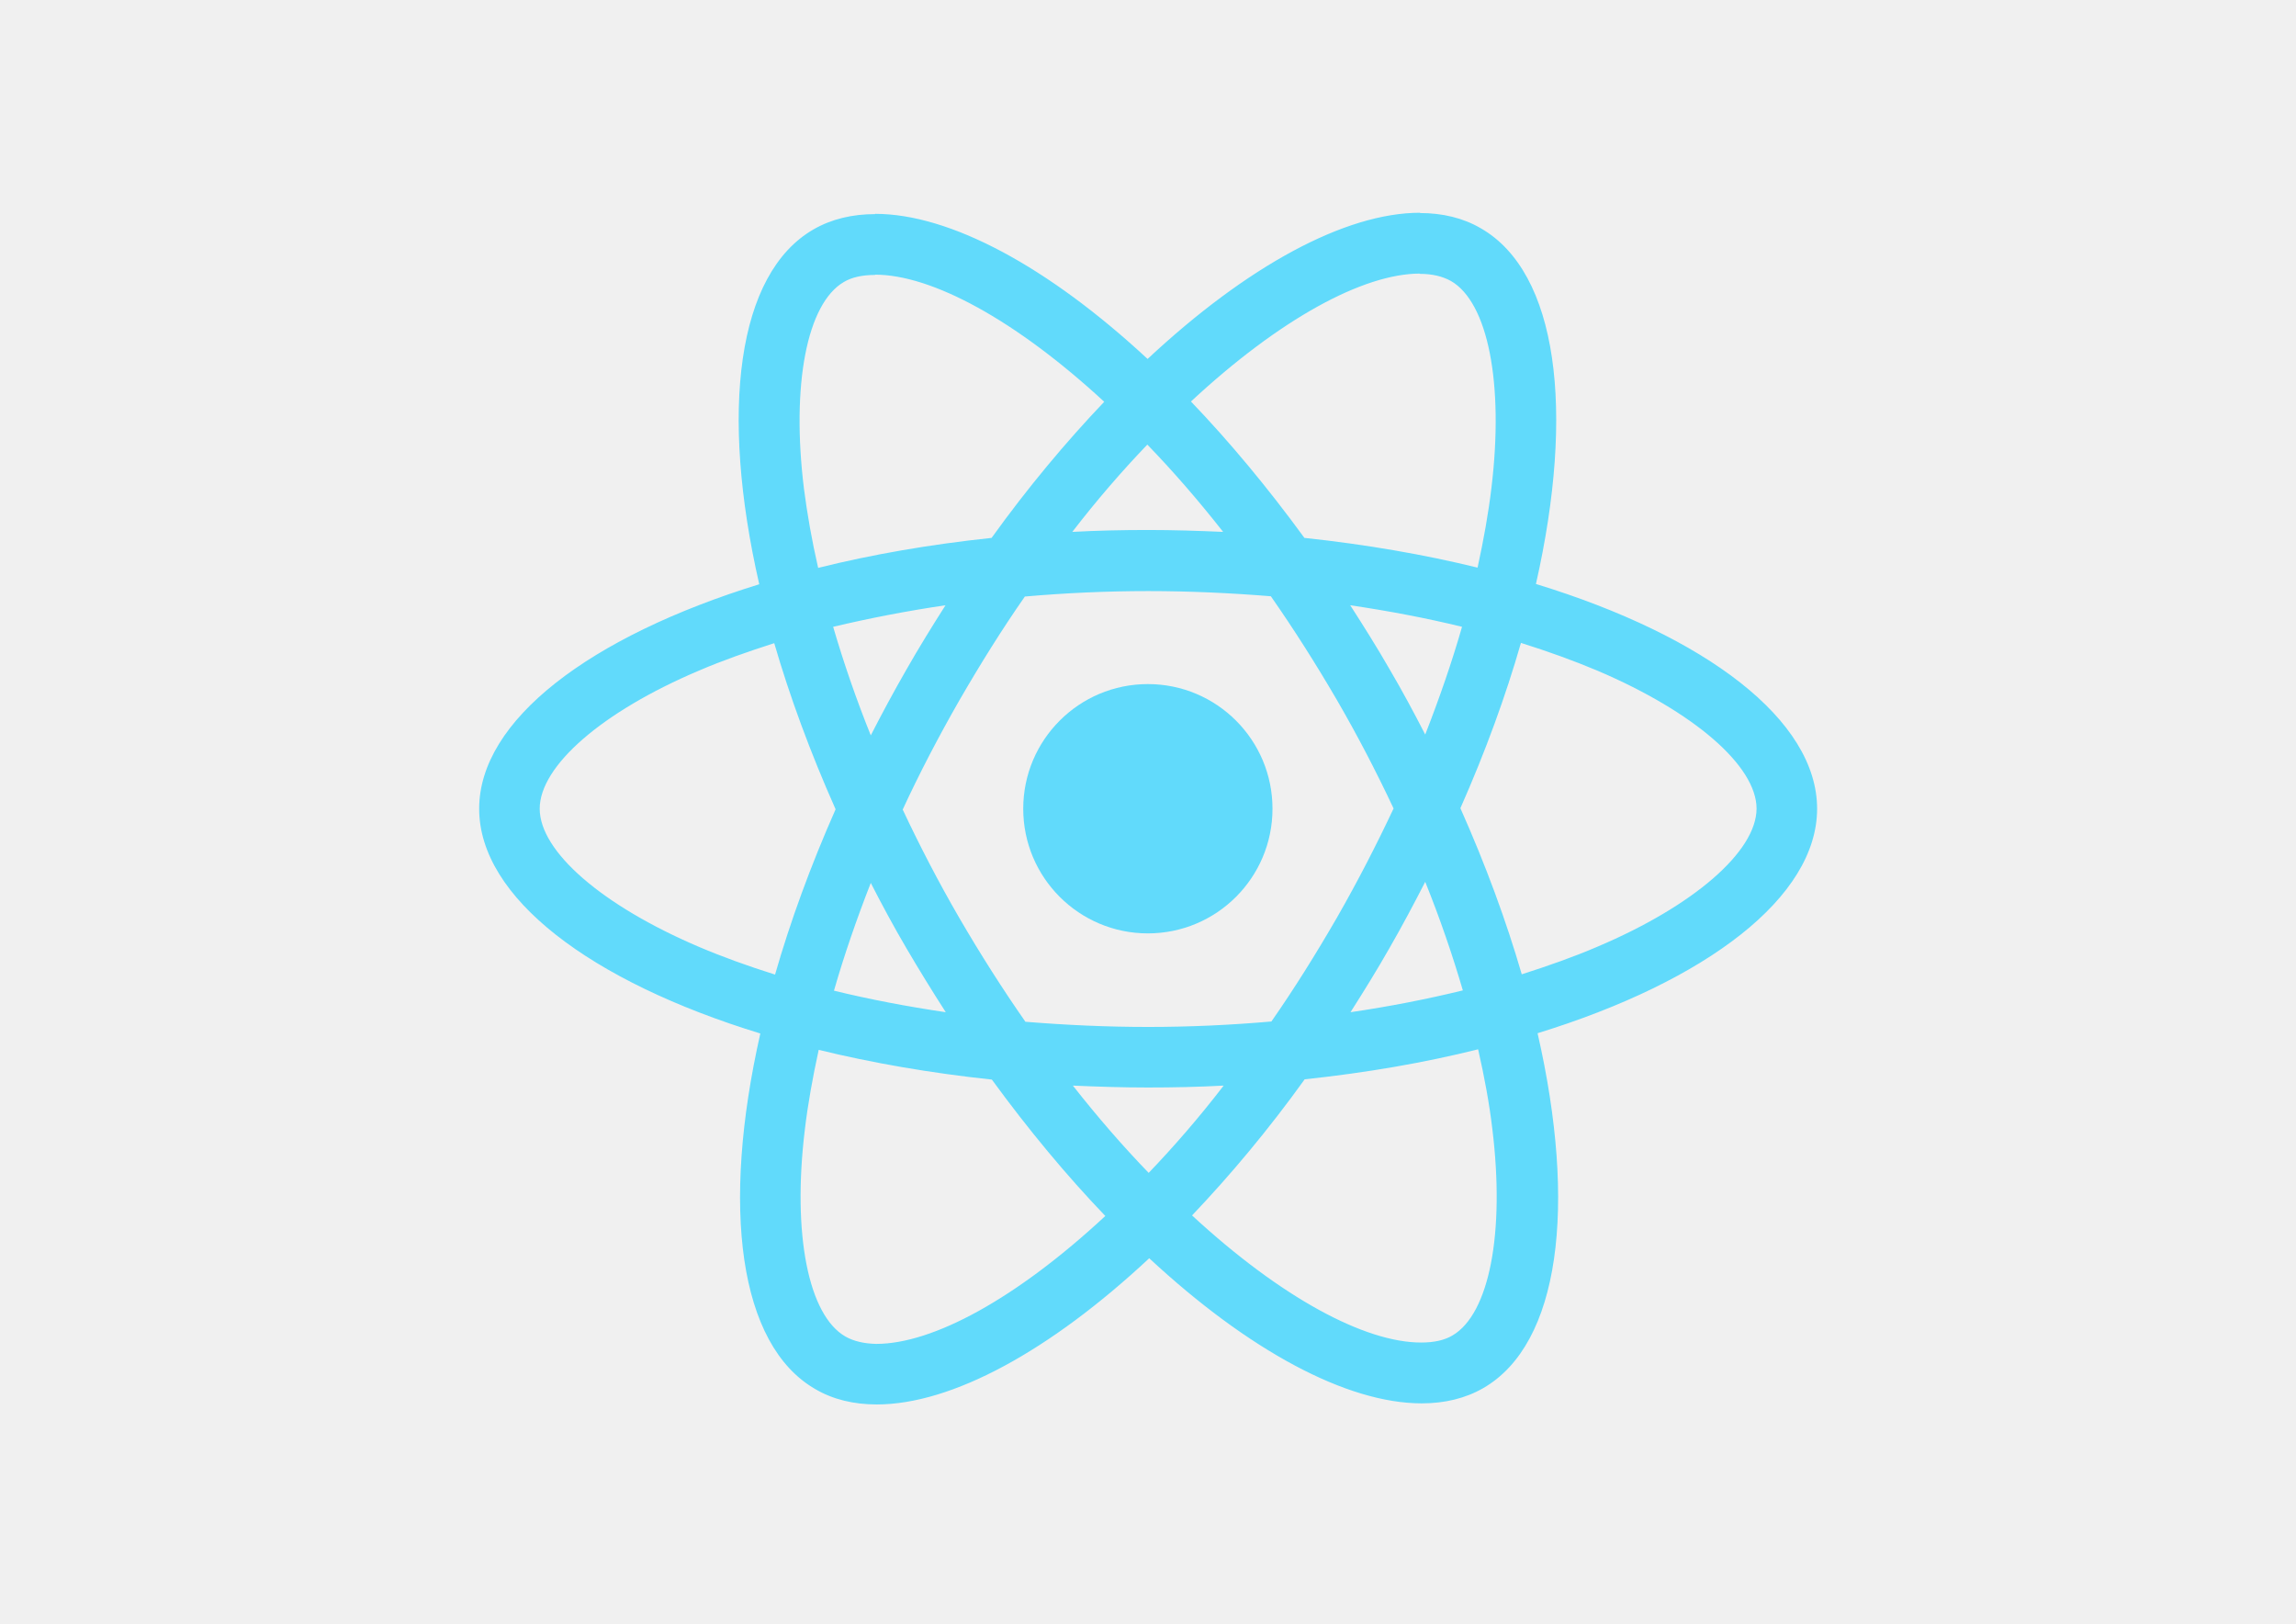
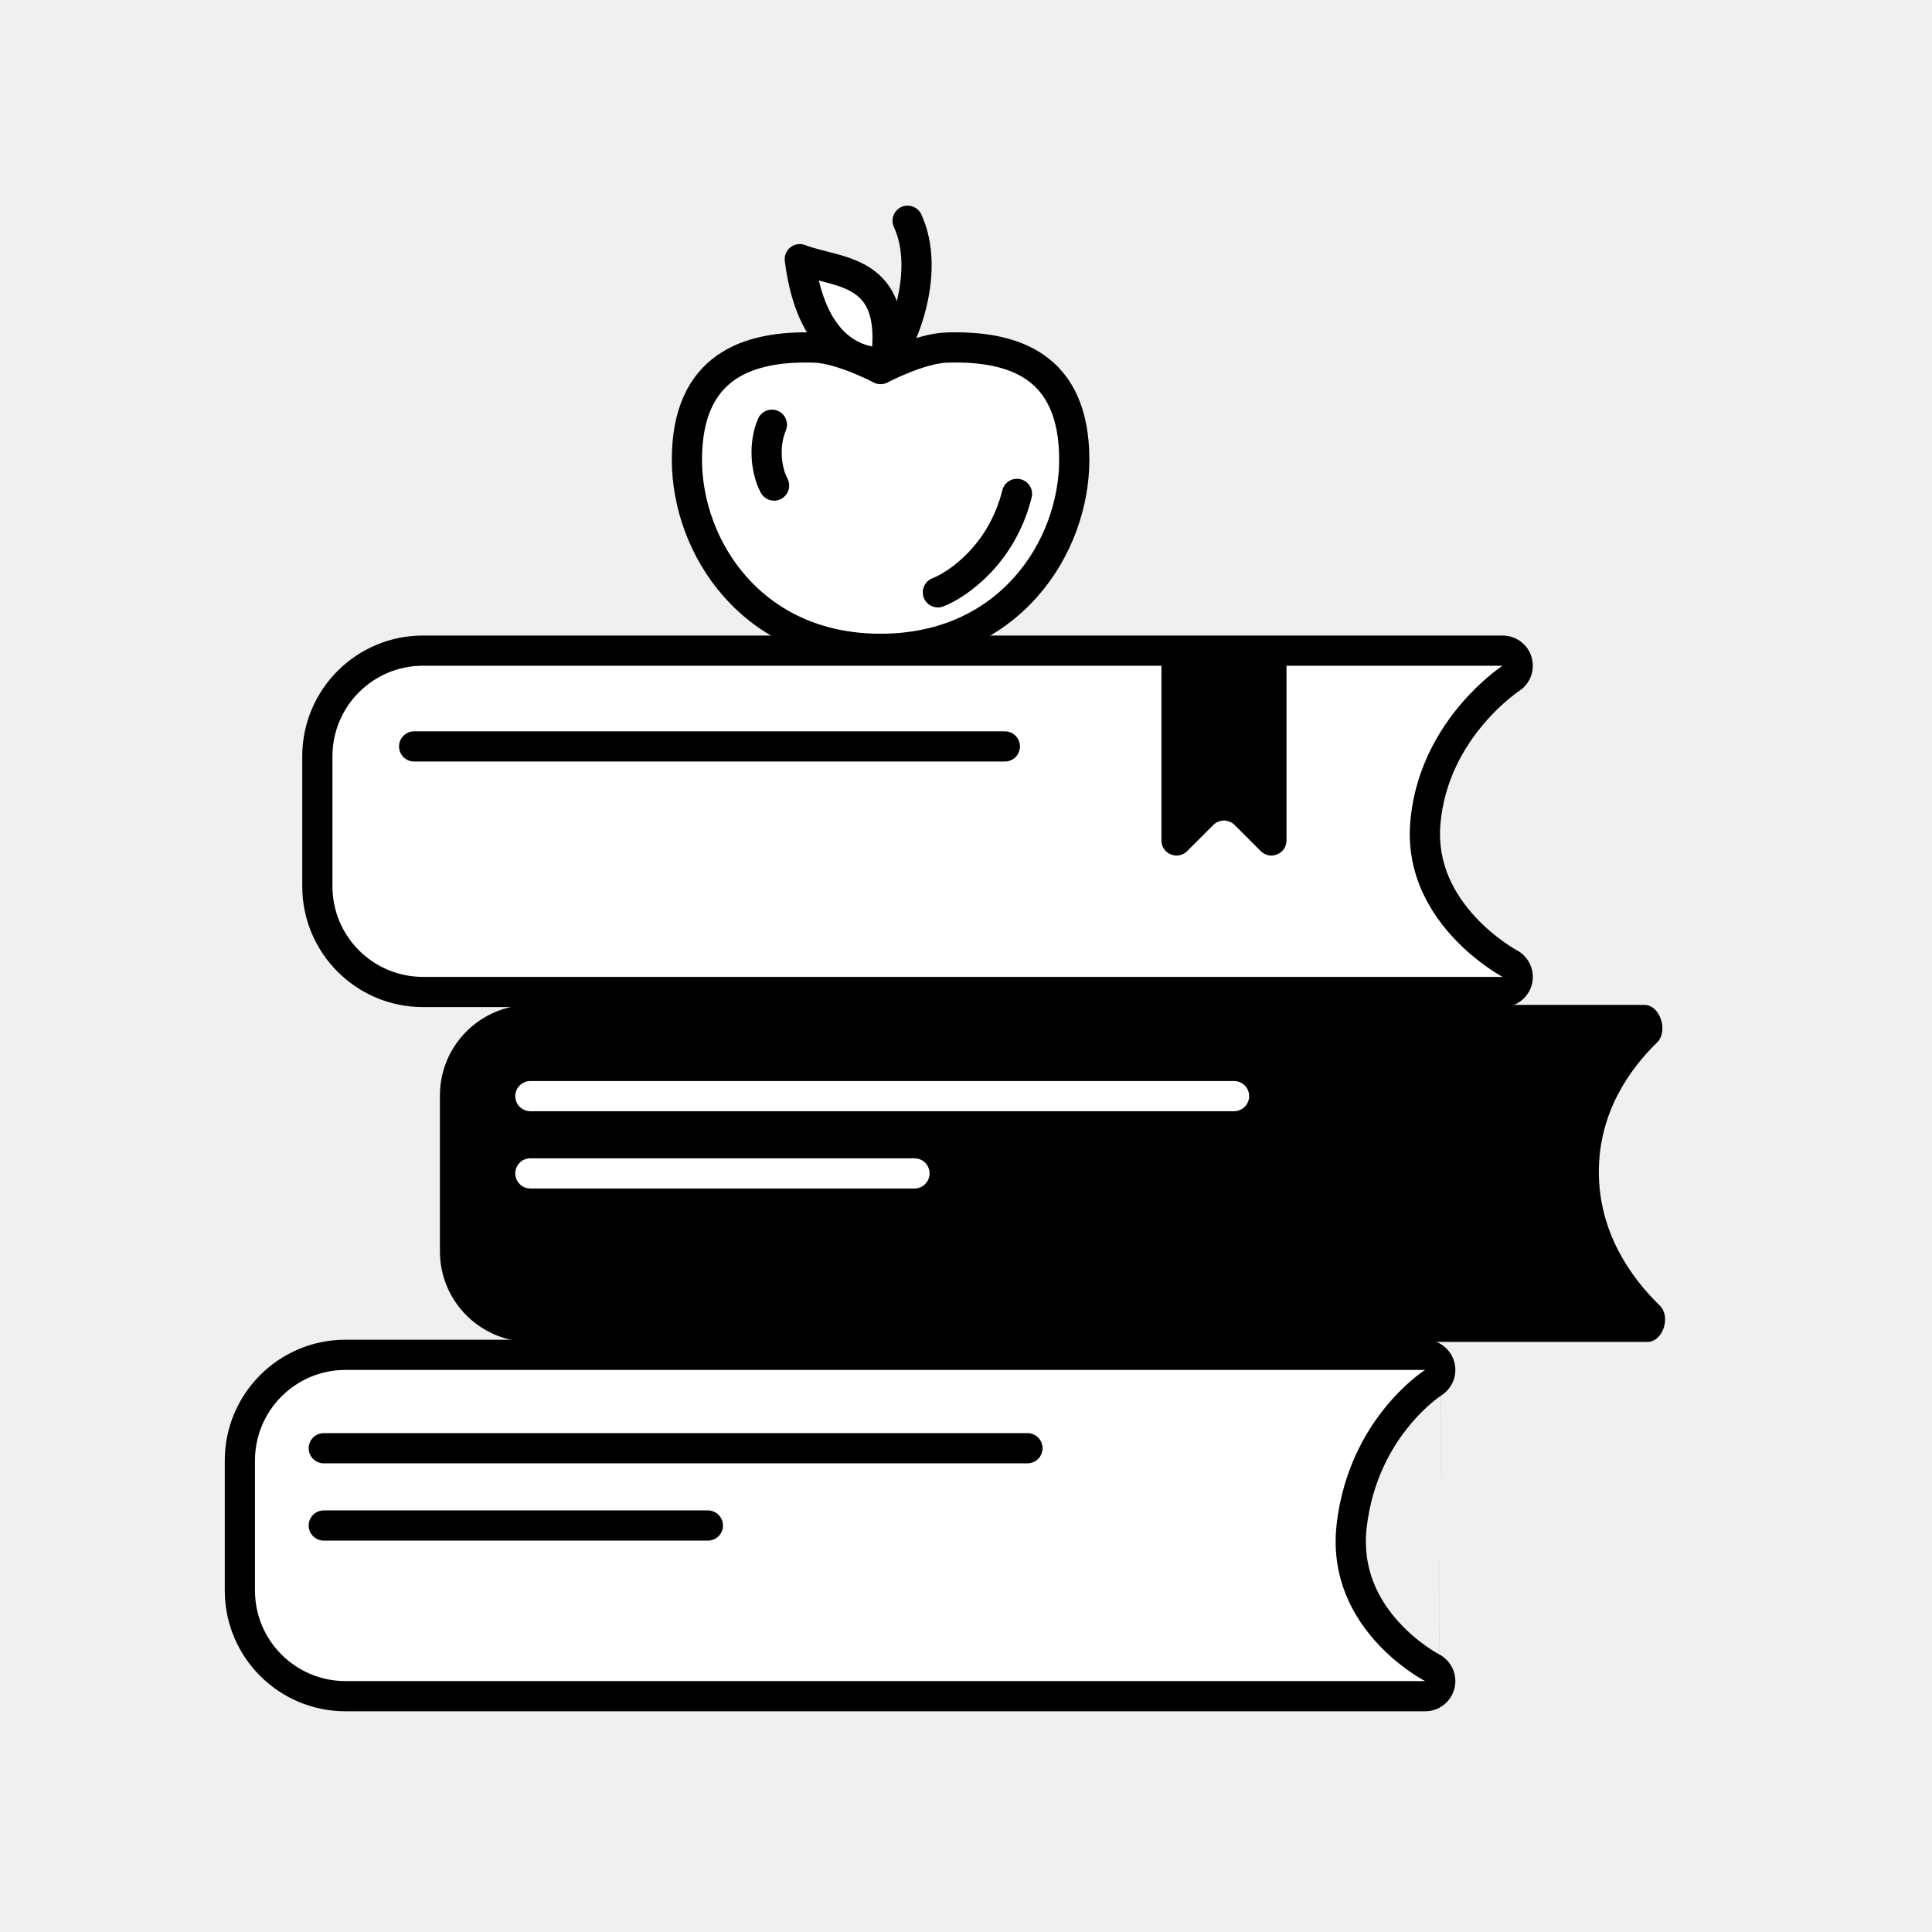
- <svg xmlns="http://www.w3.org/2000/svg" viewBox="0 0 841.9 595.3">
-   <g fill="#61DAFB">
-     <path d="M666.3 296.5c0-32.5-40.7-63.3-103.1-82.4 14.4-63.6 8-114.2-20.2-130.4-6.5-3.8-14.1-5.6-22.4-5.6v22.3c4.6 0 8.3.9 11.4 2.6 13.6 7.8 19.5 37.5 14.9 75.7-1.1 9.4-2.9 19.3-5.1 29.4-19.6-4.8-41-8.5-63.5-10.9-13.5-18.5-27.5-35.3-41.6-50 32.6-30.3 63.2-46.9 84-46.9V78c-27.5 0-63.5 19.6-99.9 53.6-36.4-33.8-72.4-53.2-99.9-53.2v22.3c20.7 0 51.4 16.5 84 46.6-14 14.7-28 31.4-41.3 49.9-22.6 2.4-44 6.1-63.6 11-2.3-10-4-19.7-5.2-29-4.7-38.2 1.1-67.9 14.6-75.8 3-1.8 6.9-2.6 11.5-2.6V78.5c-8.4 0-16 1.8-22.6 5.6-28.1 16.2-34.4 66.7-19.9 130.1-62.2 19.2-102.7 49.9-102.7 82.3 0 32.5 40.7 63.3 103.1 82.4-14.4 63.6-8 114.2 20.2 130.4 6.5 3.8 14.1 5.6 22.5 5.6 27.5 0 63.5-19.6 99.9-53.6 36.4 33.8 72.4 53.2 99.9 53.2 8.4 0 16-1.8 22.6-5.6 28.1-16.2 34.4-66.7 19.9-130.1 62-19.1 102.5-49.9 102.5-82.3zm-130.2-66.7c-3.7 12.9-8.3 26.2-13.5 39.5-4.1-8-8.4-16-13.1-24-4.6-8-9.5-15.8-14.4-23.4 14.2 2.1 27.9 4.7 41 7.9zm-45.8 106.5c-7.8 13.5-15.8 26.3-24.1 38.2-14.9 1.3-30 2-45.2 2-15.1 0-30.2-.7-45-1.9-8.3-11.9-16.4-24.6-24.2-38-7.6-13.1-14.5-26.4-20.8-39.8 6.2-13.4 13.2-26.8 20.7-39.9 7.8-13.5 15.8-26.3 24.1-38.2 14.9-1.3 30-2 45.2-2 15.1 0 30.2.7 45 1.9 8.3 11.9 16.4 24.6 24.2 38 7.6 13.1 14.5 26.4 20.8 39.8-6.3 13.4-13.2 26.8-20.7 39.9zm32.3-13c5.4 13.4 10 26.8 13.8 39.8-13.1 3.2-26.9 5.9-41.2 8 4.9-7.7 9.8-15.6 14.4-23.7 4.6-8 8.9-16.1 13-24.1zM421.2 430c-9.3-9.6-18.6-20.3-27.8-32 9 .4 18.2.7 27.5.7 9.4 0 18.7-.2 27.8-.7-9 11.7-18.3 22.4-27.5 32zm-74.4-58.9c-14.2-2.1-27.9-4.7-41-7.9 3.7-12.9 8.3-26.2 13.5-39.5 4.1 8 8.4 16 13.1 24 4.7 8 9.5 15.8 14.4 23.4zM420.7 163c9.3 9.6 18.6 20.3 27.8 32-9-.4-18.2-.7-27.5-.7-9.4 0-18.7.2-27.8.7 9-11.7 18.3-22.4 27.5-32zm-74 58.9c-4.9 7.7-9.8 15.6-14.4 23.7-4.6 8-8.9 16-13 24-5.4-13.4-10-26.8-13.8-39.8 13.1-3.1 26.9-5.8 41.2-7.9zm-90.5 125.2c-35.4-15.1-58.3-34.9-58.3-50.6 0-15.7 22.9-35.6 58.3-50.6 8.6-3.7 18-7 27.7-10.1 5.7 19.6 13.2 40 22.5 60.9-9.2 20.8-16.6 41.1-22.2 60.6-9.9-3.1-19.3-6.5-28-10.2zM310 490c-13.6-7.8-19.5-37.5-14.9-75.7 1.1-9.4 2.9-19.3 5.1-29.4 19.6 4.8 41 8.5 63.5 10.9 13.5 18.5 27.5 35.3 41.6 50-32.6 30.3-63.2 46.9-84 46.9-4.5-.1-8.3-1-11.3-2.7zm237.2-76.2c4.7 38.2-1.1 67.9-14.6 75.8-3 1.8-6.9 2.6-11.5 2.6-20.7 0-51.4-16.5-84-46.6 14-14.7 28-31.4 41.3-49.9 22.6-2.4 44-6.1 63.6-11 2.3 10.1 4.1 19.8 5.2 29.1zm38.5-66.7c-8.6 3.7-18 7-27.7 10.1-5.7-19.6-13.2-40-22.5-60.9 9.2-20.8 16.6-41.1 22.2-60.6 9.9 3.1 19.3 6.5 28.1 10.2 35.4 15.1 58.3 34.9 58.3 50.6-.1 15.7-23 35.6-58.4 50.6zM320.8 78.4z" />
-     <circle cx="420.9" cy="296.5" r="45.7" />
-     <path d="M520.5 78.1z" />
-   </g>
+ <svg xmlns="http://www.w3.org/2000/svg" width="128" height="128" viewBox="0 0 128 128" fill="none">
+   <path d="M29.146 72.578C29.146 69.264 31.832 66.578 35.146 66.578H108.946C109.997 66.578 110.54 68.33 109.788 69.064C107.907 70.899 105.928 73.754 105.928 77.638C105.928 81.648 108.037 84.621 109.969 86.503C110.713 87.228 110.182 88.905 109.143 88.905H35.146C31.832 88.905 29.146 86.219 29.146 82.905V72.578Z" fill="black" />
+   <path d="M71.173 30.46C71.173 36.225 66.896 42.986 58.341 42.986C49.787 42.986 45.51 36.225 45.51 30.46C45.51 24.244 49.56 22.895 53.951 23.026C55.753 23.08 58.341 24.452 58.341 24.452C58.341 24.452 60.93 23.08 62.732 23.026C67.122 22.895 71.173 24.196 71.173 30.46Z" fill="white" stroke="black" stroke-width="2" stroke-linecap="round" stroke-linejoin="round" />
+   <path d="M62.137 39.244C63.474 38.727 66.393 36.699 67.377 32.721" stroke="black" stroke-width="2" stroke-linecap="round" stroke-linejoin="round" />
+   <path d="M58.673 24.035C56.036 24.06 53.625 22.272 52.988 17.171C55.5 18.15 59.591 17.691 58.673 24.035Z" fill="white" stroke="black" stroke-width="2" stroke-linecap="round" stroke-linejoin="round" />
+   <path d="M58.715 23.953C59.892 22.483 61.656 17.938 60.132 14.623" stroke="black" stroke-width="2" stroke-linecap="round" stroke-linejoin="round" />
+   <path d="M51.285 32.17C50.736 31.141 50.581 29.444 51.141 28.14" stroke="black" stroke-width="2" stroke-linecap="round" stroke-linejoin="round" />
+   <path d="M22.025 50.106C22.025 46.792 24.711 44.106 28.025 44.106H99.553C99.553 44.106 94.014 47.681 93.438 54.437C92.861 61.194 99.553 64.722 99.553 64.722H28.025C24.711 64.722 22.025 62.036 22.025 58.722V50.106Z" fill="white" />
+   <path fill-rule="evenodd" clip-rule="evenodd" d="M100.642 45.783C100.641 45.784 100.64 45.785 100.639 45.785L100.62 45.798C100.594 45.816 100.55 45.846 100.49 45.89C100.37 45.977 100.187 46.116 99.96 46.306C99.504 46.686 98.882 47.261 98.245 48.023C96.964 49.55 95.674 51.757 95.43 54.608C95.206 57.233 96.374 59.274 97.746 60.754C98.429 61.491 99.135 62.053 99.67 62.431C99.935 62.618 100.154 62.757 100.3 62.845C100.372 62.889 100.426 62.919 100.459 62.938C100.475 62.947 100.485 62.953 100.49 62.955L100.488 62.954L100.487 62.954C100.489 62.955 100.491 62.955 100.492 62.956C101.301 63.386 101.715 64.312 101.495 65.203C101.274 66.095 100.473 66.722 99.553 66.722H28.025C23.607 66.722 20.025 63.14 20.025 58.722V50.106C20.025 45.687 23.607 42.106 28.025 42.106H99.553C100.44 42.106 101.221 42.69 101.472 43.54C101.722 44.389 101.385 45.3 100.644 45.782C100.643 45.782 100.643 45.783 100.642 45.783ZM96.88 62.722C98.273 64.047 99.553 64.722 99.553 64.722H28.025C24.711 64.722 22.025 62.036 22.025 58.722V50.106C22.025 46.792 24.711 44.106 28.025 44.106H99.553C99.553 44.106 98.504 44.783 97.27 46.106C95.671 47.821 93.763 50.622 93.438 54.437C93.113 58.239 95.089 61.018 96.88 62.722Z" fill="black" />
+   <path d="M16.892 96.76C16.892 93.447 19.578 90.76 22.892 90.76H94.421C94.421 90.76 89.397 93.901 88.562 100.937C87.728 107.974 94.421 111.377 94.421 111.377H22.892C19.578 111.377 16.892 108.69 16.892 105.377V96.76Z" fill="white" />
+   <path fill-rule="evenodd" clip-rule="evenodd" d="M95.486 92.453C95.486 92.453 95.486 92.453 95.486 92.453C95.485 92.454 95.484 92.454 95.482 92.455C95.482 92.455 95.482 92.455 95.482 92.455M92.188 92.76C93.391 91.404 94.421 90.76 94.421 90.76H22.892C19.578 90.76 16.892 93.447 16.892 96.76V105.377C16.892 108.69 19.578 111.377 22.892 111.377H94.421C94.421 111.377 93.122 110.717 91.741 109.377C89.986 107.674 88.096 104.875 88.562 100.937C89.019 97.086 90.731 94.401 92.188 92.76ZM95.329 109.595C95.331 109.596 95.332 109.597 95.334 109.598C95.335 109.598 95.335 109.598 95.334 109.598C96.154 110.019 96.58 110.946 96.365 111.843C96.15 112.742 95.346 113.377 94.421 113.377H22.892C18.474 113.377 14.892 109.795 14.892 105.377V96.76C14.892 92.342 18.474 88.76 22.892 88.76H94.421C95.313 88.76 96.097 89.351 96.343 90.209C96.588 91.063 96.24 91.975 95.491 92.45C95.489 92.451 95.487 92.452 95.486 92.453M95.333 109.597C95.329 109.595 95.319 109.59 95.304 109.581C95.273 109.564 95.22 109.535 95.149 109.493C95.007 109.41 94.793 109.277 94.533 109.095C94.009 108.729 93.32 108.18 92.66 107.452C91.349 106.006 90.22 103.947 90.549 101.173C90.912 98.106 92.182 95.909 93.353 94.476C93.941 93.757 94.502 93.233 94.905 92.896C95.106 92.728 95.266 92.608 95.368 92.535C95.419 92.498 95.456 92.473 95.475 92.46L95.486 92.453L95.484 92.454L95.482 92.455M95.333 109.597L95.332 109.597L95.33 109.595" fill="black" />
+   <path d="M35.137 72.621H81.759" stroke="white" stroke-width="2" stroke-linecap="round" stroke-linejoin="round" />
+   <path d="M35.137 77.741H60.587" stroke="white" stroke-width="2" stroke-linecap="round" stroke-linejoin="round" />
+   <path d="M76.947 43.419H85.234V55.68C85.234 56.571 84.157 57.017 83.527 56.387L81.798 54.658C81.407 54.267 80.774 54.267 80.383 54.658L78.654 56.387C78.024 57.017 76.947 56.571 76.947 55.68V43.419Z" fill="black" />
+   <path d="M21.45 95.948H68.072" stroke="black" stroke-width="2" stroke-linecap="round" stroke-linejoin="round" />
+   <path d="M21.45 101.069H46.9" stroke="black" stroke-width="2" stroke-linecap="round" stroke-linejoin="round" />
+   <path d="M27.438 49.453H66.575" stroke="black" stroke-width="2" stroke-linecap="round" stroke-linejoin="round" />
</svg>
